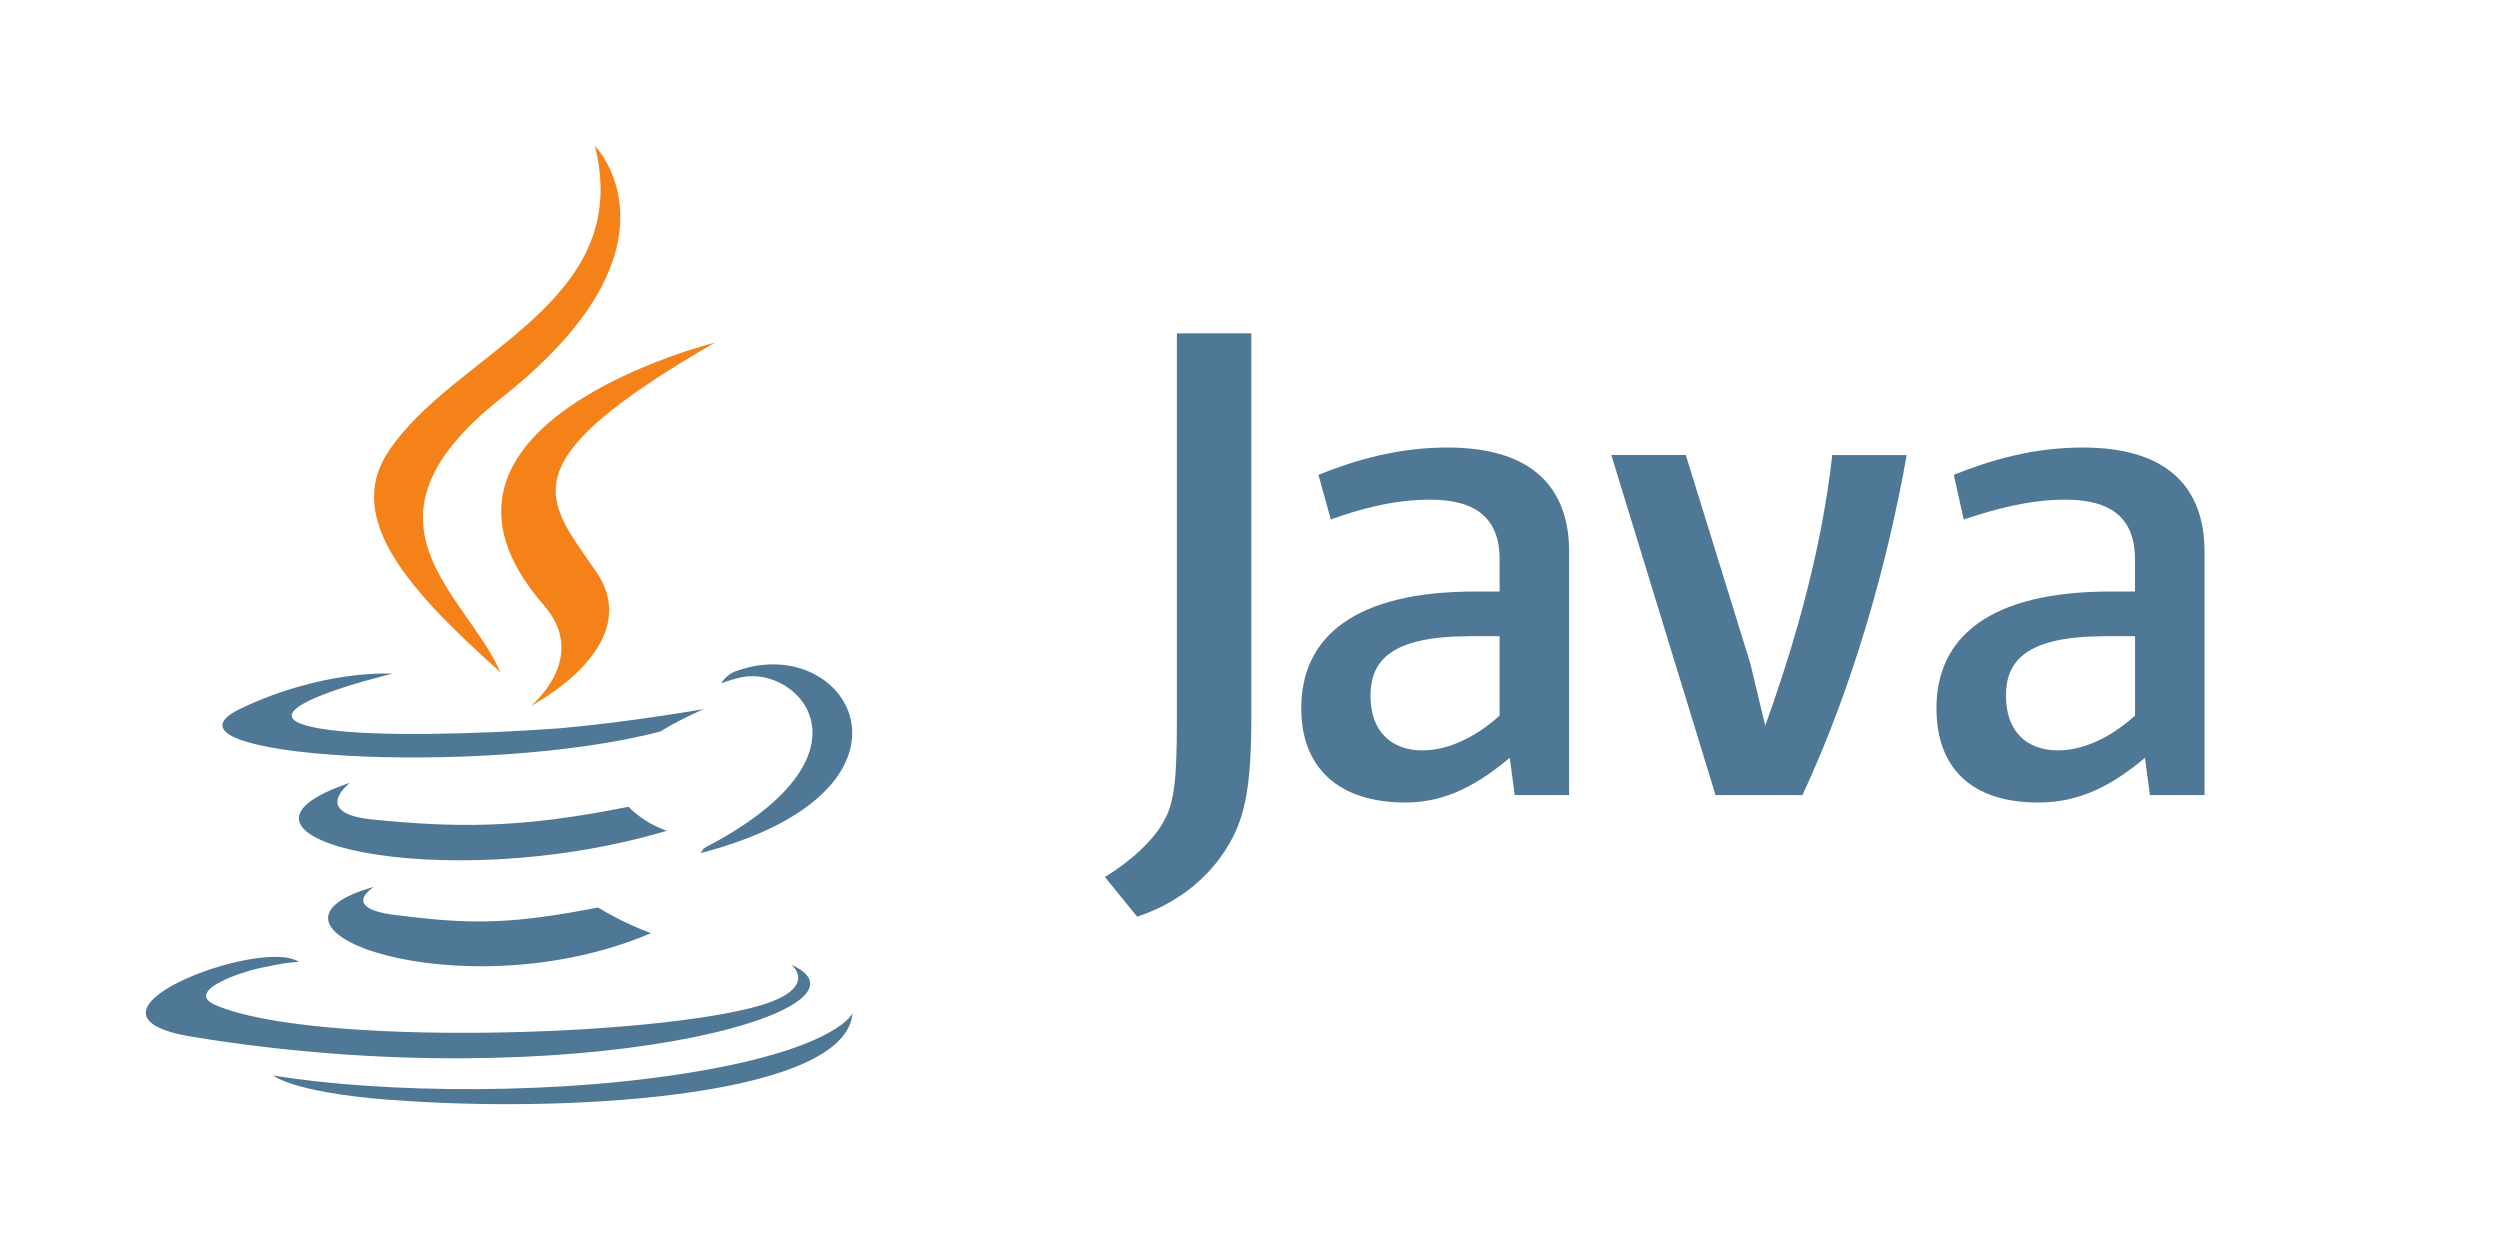
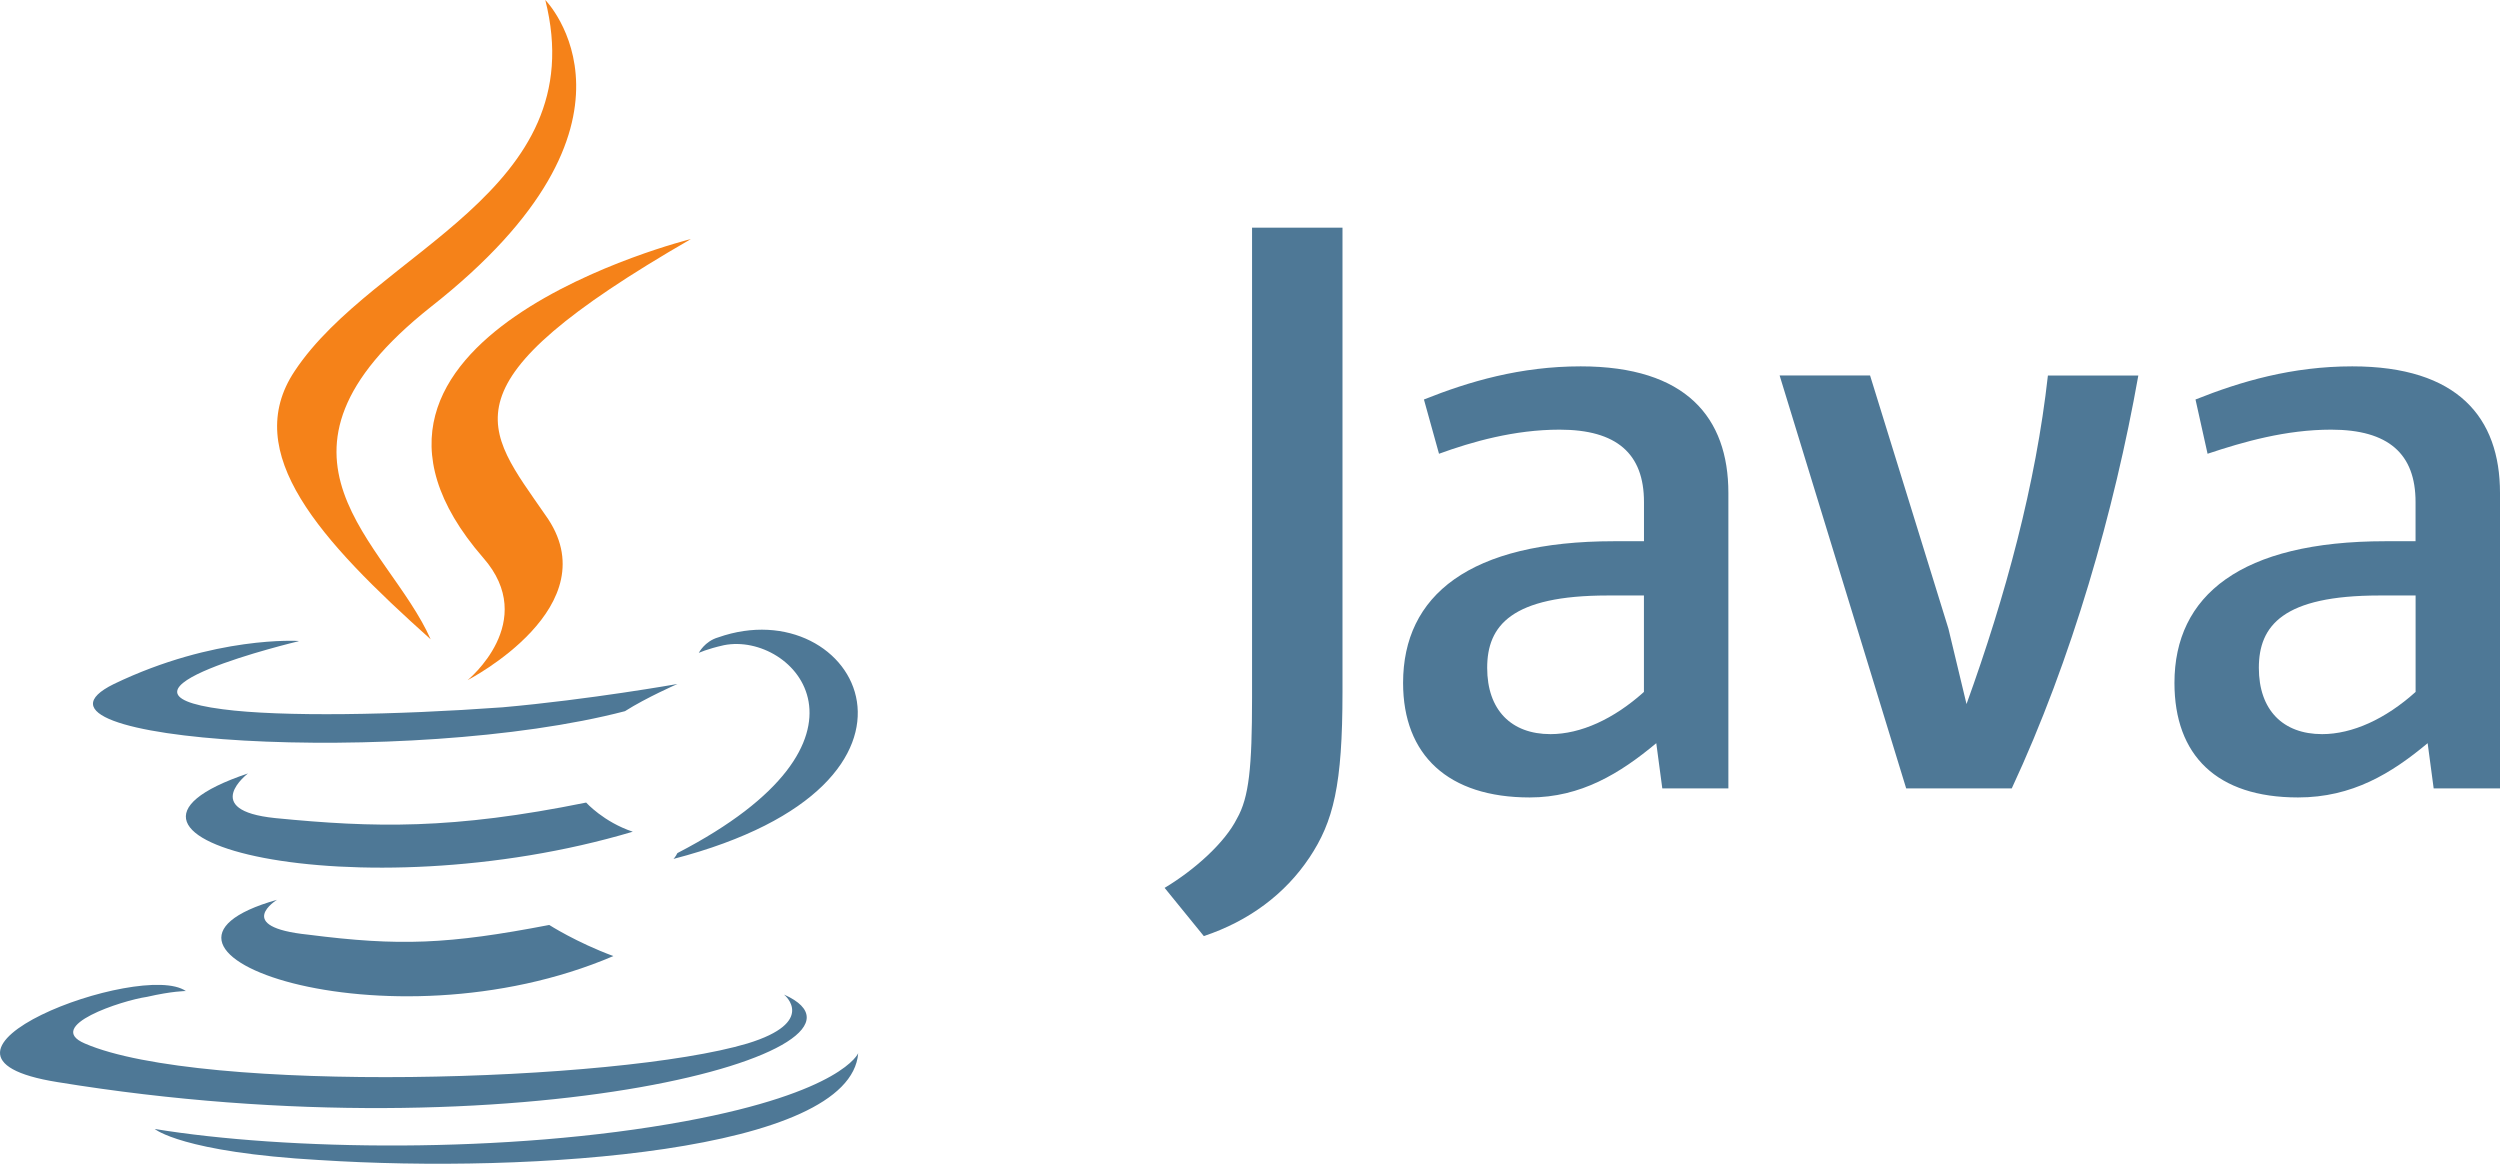
- <svg xmlns="http://www.w3.org/2000/svg" width="120" height="60">
-   <path d="M17.956 42.562s-1.767 1.075 1.23 1.383c3.6.46 5.53.384 9.524-.384 0 0 1.075.69 2.535 1.23-8.987 3.84-20.354-.23-13.288-2.227zm-1.152-4.992s-1.92 1.46 1.075 1.767c3.917.384 7 .46 12.29-.614 0 0 .69.768 1.843 1.152-10.83 3.226-22.966.307-15.208-2.304zm21.2 8.756s1.306 1.075-1.46 1.92c-5.146 1.536-21.583 1.997-26.192 0-1.613-.69 1.46-1.7 2.458-1.843 1-.23 1.536-.23 1.536-.23-1.766-1.23-11.752 2.535-5.07 3.6 18.357 2.995 33.488-1.306 28.726-3.456zM18.8 32.347s-8.372 1.997-2.996 2.688c2.304.307 6.836.23 11.06-.077 3.456-.307 6.913-.922 6.913-.922s-1.23.538-2.074 1.075c-8.526 2.227-24.886 1.23-20.2-1.075 3.994-1.92 7.297-1.7 7.297-1.7zm14.978 8.372c8.602-4.455 4.608-8.756 1.843-8.218-.69.154-1 .307-1 .307s.23-.46.768-.614c5.453-1.92 9.755 5.76-1.767 8.756 0 0 .077-.077.154-.23zM19.646 52.854c8.295.538 20.97-.307 21.276-4.224 0 0-.614 1.536-6.836 2.688-7.066 1.306-15.822 1.152-20.97.307 0 0 1.075.922 6.53 1.23z" fill="#4e7896" />
-   <path d="M28.555 7s4.762 4.84-4.532 12.136c-7.45 5.914-1.7 9.294 0 13.134-4.378-3.917-7.527-7.373-5.377-10.6 3.15-4.762 11.828-7.066 9.908-14.67zm-2.458 22.044c2.227 2.535-.615 4.84-.615 4.84s5.684-2.92 3.072-6.53c-2.38-3.456-4.224-5.146 5.76-10.907 0 0-15.746 3.917-8.218 12.596z" fill="#f58219" />
-   <path d="M75.318 38.162V26.485c0-2.98-1.668-5.004-5.838-5.004-2.383 0-4.41.596-6.196 1.31l.596 2.145c1.31-.477 2.98-.953 4.766-.953 2.264 0 3.336.953 3.336 2.86v1.55H70.8c-5.72 0-8.34 2.145-8.34 5.6 0 2.86 1.787 4.528 5.004 4.528 2.026 0 3.575-.953 5.004-2.145l.238 1.787h2.62zM71.98 34.35c-1.19 1.072-2.502 1.668-3.694 1.668-1.55 0-2.502-.953-2.502-2.62s.953-2.86 4.766-2.86h1.43v3.813zm14.536 3.813h-4.17L77.343 21.84h3.575l3.098 10.01.715 2.98c1.55-4.29 2.74-8.698 3.217-12.987h3.574c-.953 5.362-2.62 11.2-5.004 16.323zm19.302 0V26.485c0-2.98-1.668-5.004-5.84-5.004-2.383 0-4.408.596-6.196 1.31l.477 2.145c1.43-.477 3.098-.953 4.885-.953 2.264 0 3.336.953 3.336 2.86v1.55h-1.19c-5.72 0-8.34 2.145-8.34 5.6 0 2.86 1.668 4.528 4.885 4.528 2.145 0 3.694-.953 5.123-2.145l.238 1.787h2.62zm-3.336-3.813c-1.19 1.072-2.502 1.668-3.694 1.668-1.55 0-2.502-.953-2.502-2.62s.953-2.86 4.766-2.86h1.43v3.813zm-43.728 6.553c-.953 1.43-2.383 2.502-4.17 3.098l-1.55-1.906c1.192-.715 2.383-1.787 2.86-2.74.477-.834.596-2.026.596-4.766V16h3.575v18.35c0 3.694-.358 5.123-1.31 6.553z" fill="#4e7896" />
+ <svg xmlns="http://www.w3.org/2000/svg" width="98.818" height="46" version="1.1" id="svg3">
+   <defs id="defs3" />
+   <path d="m 10.956,35.562 c 0,0 -1.767,1.075 1.23,1.383 3.6,0.46 5.53,0.384 9.524,-0.384 0,0 1.075,0.69 2.535,1.23 -8.987,3.84 -20.354,-0.23 -13.288,-2.227 z M 9.804,30.57 c 0,0 -1.92,1.46 1.075,1.767 3.917,0.384 7,0.46 12.29,-0.614 0,0 0.69,0.768 1.843,1.152 -10.83,3.226 -22.966,0.307 -15.208,-2.304 z m 21.2,8.756 c 0,0 1.306,1.075 -1.46,1.92 -5.146,1.536 -21.583,1.997 -26.192,0 -1.613,-0.69 1.46,-1.7 2.458,-1.843 1,-0.23 1.536,-0.23 1.536,-0.23 -1.766,-1.23 -11.752,2.535 -5.07,3.6 18.357,2.995 33.488,-1.306 28.726,-3.456 z m -19.204,-13.979 c 0,0 -8.372,1.997 -2.996,2.688 2.304,0.307 6.836,0.23 11.06,-0.077 3.456,-0.307 6.913,-0.922 6.913,-0.922 0,0 -1.23,0.538 -2.074,1.075 -8.526,2.227 -24.886,1.23 -20.2,-1.075 3.994,-1.92 7.297,-1.7 7.297,-1.7 z m 14.978,8.372 c 8.602,-4.455 4.608,-8.756 1.843,-8.218 -0.69,0.154 -1,0.307 -1,0.307 0,0 0.23,-0.46 0.768,-0.614 5.453,-1.92 9.755,5.76 -1.767,8.756 0,0 0.077,-0.077 0.154,-0.23 z m -14.132,12.135 c 8.295,0.538 20.97,-0.307 21.276,-4.224 0,0 -0.614,1.536 -6.836,2.688 -7.066,1.306 -15.822,1.152 -20.97,0.307 0,0 1.075,0.922 6.53,1.23 z" fill="#4e7896" id="path1" />
+   <path d="m 21.555,0 c 0,0 4.762,4.84 -4.532,12.136 -7.45,5.914 -1.7,9.294 0,13.134 -4.378,-3.917 -7.527,-7.373 -5.377,-10.6 3.15,-4.762 11.828,-7.066 9.908,-14.67 z m -2.458,22.044 c 2.227,2.535 -0.615,4.84 -0.615,4.84 0,0 5.684,-2.92 3.072,-6.53 -2.38,-3.456 -4.224,-5.146 5.76,-10.907 0,0 -15.746,3.917 -8.218,12.596 z" fill="#f58219" id="path2" />
+   <path d="M 68.318,31.162 V 19.485 c 0,-2.98 -1.668,-5.004 -5.838,-5.004 -2.383,0 -4.41,0.596 -6.196,1.31 l 0.596,2.145 c 1.31,-0.477 2.98,-0.953 4.766,-0.953 2.264,0 3.336,0.953 3.336,2.86 v 1.55 h -1.182 c -5.72,0 -8.34,2.145 -8.34,5.6 0,2.86 1.787,4.528 5.004,4.528 2.026,0 3.575,-0.953 5.004,-2.145 l 0.238,1.787 h 2.62 z m -3.338,-3.812 c -1.19,1.072 -2.502,1.668 -3.694,1.668 -1.55,0 -2.502,-0.953 -2.502,-2.62 0,-1.667 0.953,-2.86 4.766,-2.86 h 1.43 v 3.813 z m 14.536,3.813 h -4.17 l -5.003,-16.323 h 3.575 l 3.098,10.01 0.715,2.98 c 1.55,-4.29 2.74,-8.698 3.217,-12.987 h 3.574 c -0.953,5.362 -2.62,11.2 -5.004,16.323 z m 19.302,0 V 19.485 c 0,-2.98 -1.668,-5.004 -5.84,-5.004 -2.383,0 -4.408,0.596 -6.196,1.31 l 0.477,2.145 c 1.43,-0.477 3.098,-0.953 4.885,-0.953 2.264,0 3.336,0.953 3.336,2.86 v 1.55 h -1.19 c -5.72,0 -8.34,2.145 -8.34,5.6 0,2.86 1.668,4.528 4.885,4.528 2.145,0 3.694,-0.953 5.123,-2.145 l 0.238,1.787 h 2.62 z m -3.336,-3.813 c -1.19,1.072 -2.502,1.668 -3.694,1.668 -1.55,0 -2.502,-0.953 -2.502,-2.62 0,-1.667 0.953,-2.86 4.766,-2.86 h 1.43 v 3.813 z m -43.728,6.553 c -0.953,1.43 -2.383,2.502 -4.17,3.098 l -1.55,-1.906 c 1.192,-0.715 2.383,-1.787 2.86,-2.74 0.477,-0.834 0.596,-2.026 0.596,-4.766 V 9 h 3.575 v 18.35 c 0,3.694 -0.358,5.123 -1.31,6.553 z" fill="#4e7896" id="path3" />
</svg>
